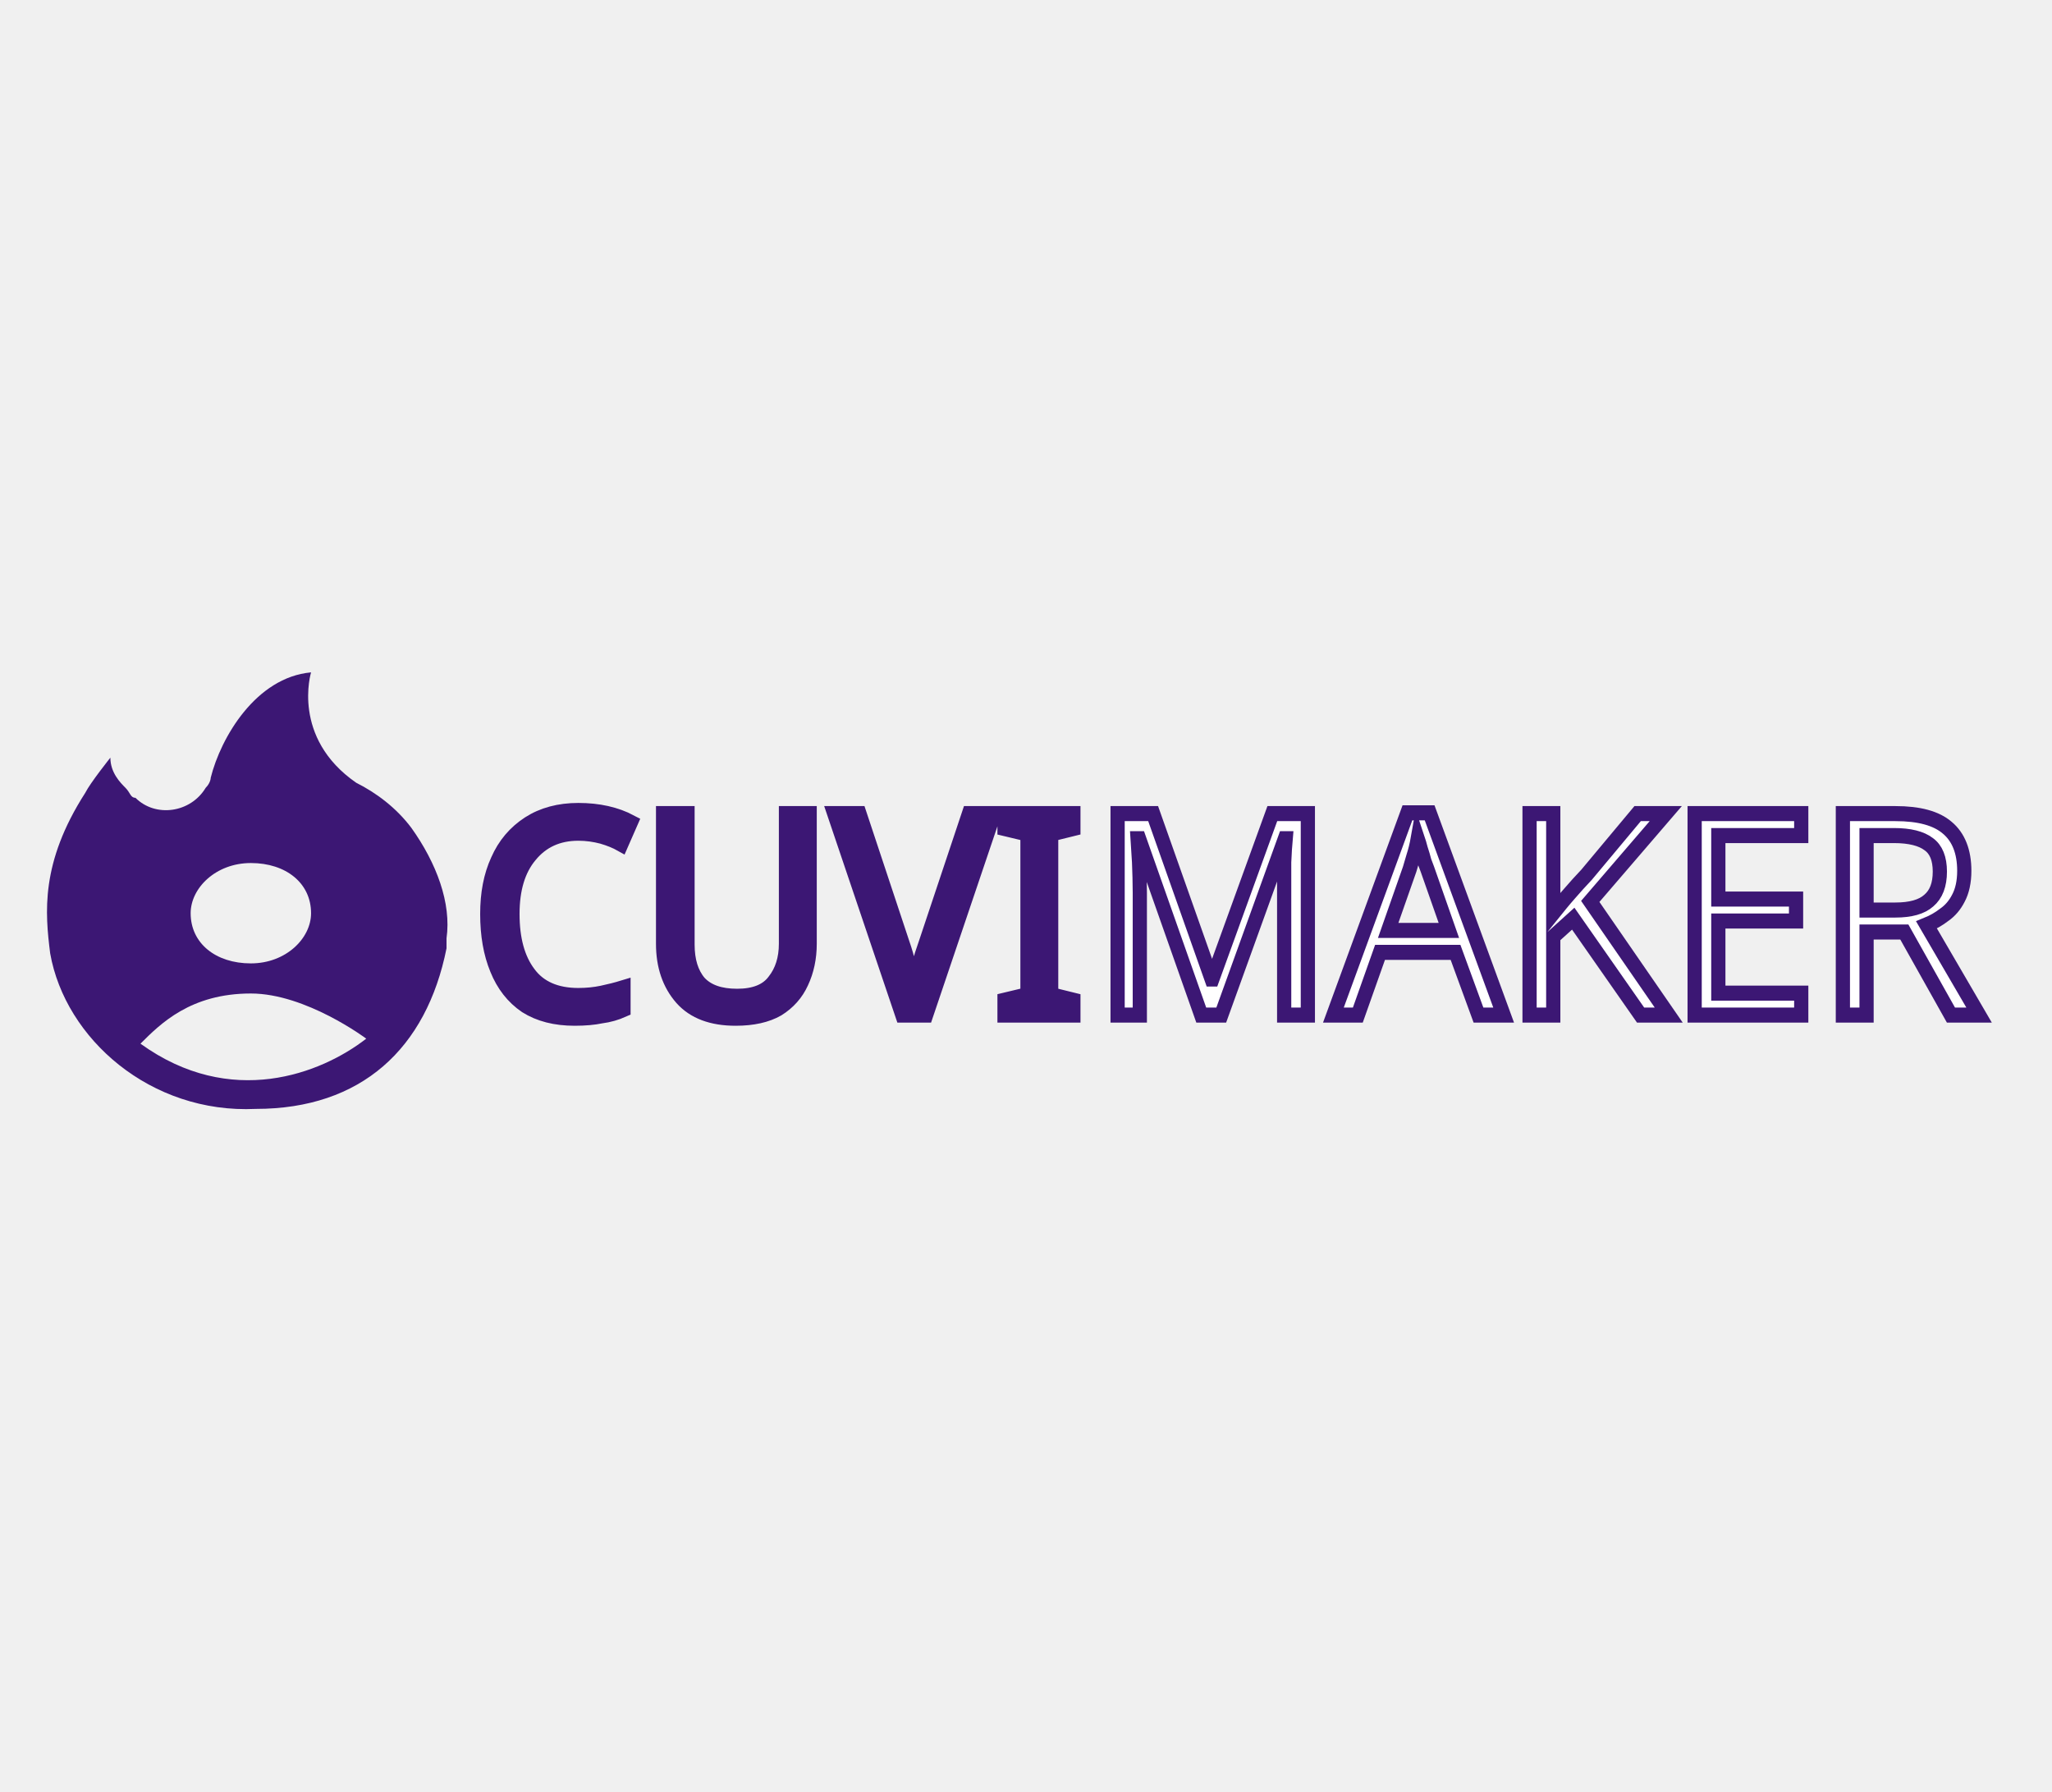
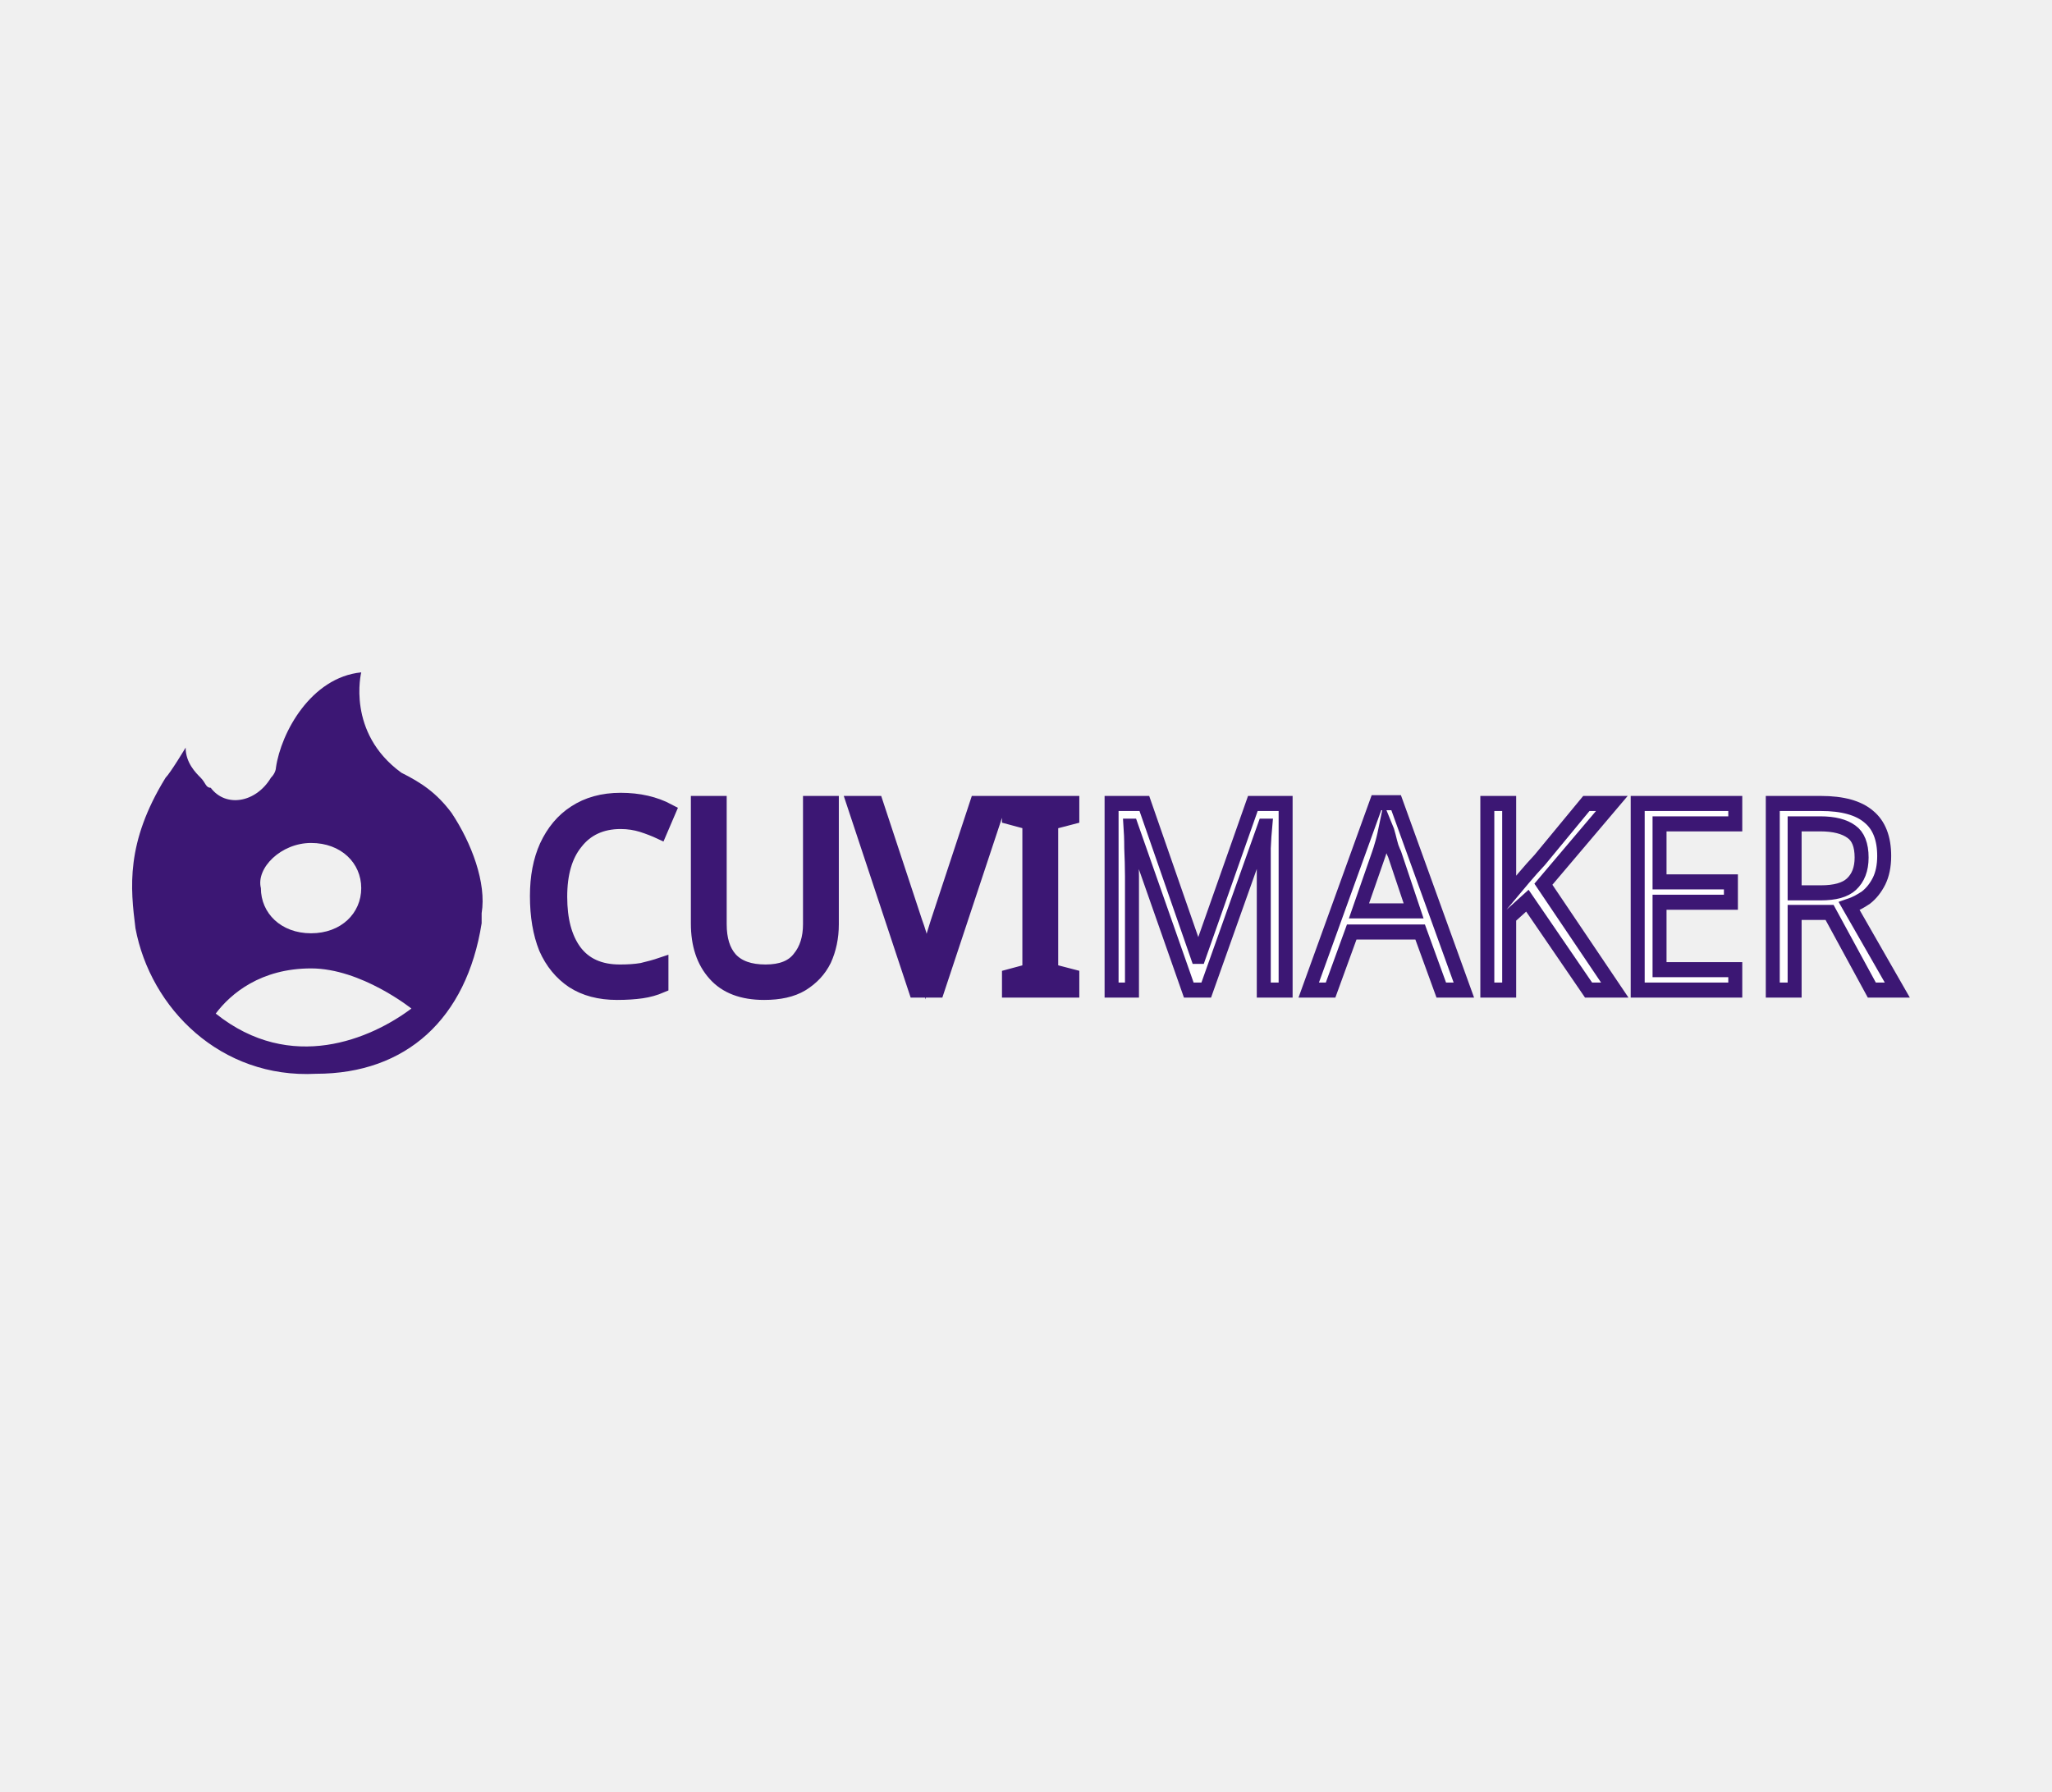
<svg xmlns="http://www.w3.org/2000/svg" version="1.1" id="Layer_1" x="0px" y="0px" viewBox="0 0 40.9 35.7" style="enable-background:new 0 0 40.9 35.7;" xml:space="preserve">
  <style type="text/css">
	.st0{stroke:#000000;stroke-miterlimit:10;}
	.st1{fill:#3C1774;}
	.st2{fill:#FF1E00;}
	.st3{fill:none;}
- 	.st4{fill:#3C1774;stroke:#3C1774;stroke-width:0.3;stroke-miterlimit:10;}
- 	.st5{font-family:'SegoeUI-Bold';}
- 	.st6{font-size:5.626px;}
- 	.st7{fill:#FFFFFF;stroke:#3C1774;stroke-width:0.3;stroke-miterlimit:10;}
+ 	.st4{font-family:'SegoeUI-Bold';}
+ 	.st5{font-size:5.215px;}
+ 	.st6{fill:none;stroke:#3C1774;stroke-width:0.3;stroke-miterlimit:10;}
+ 	.st7{fill:#FFFFFF;}
</style>
  <path class="st0" d="M-1322.5-166.5" />
-   <path class="st1" d="M8.2,16.5L8.2,16.5c-0.3-0.4-0.7-0.7-1.1-0.9c-1.3-0.9-0.9-2.2-0.9-2.2c-1.1,0.1-1.8,1.3-2,2.1  c0,0,0,0.1-0.1,0.2c-0.3,0.5-1,0.6-1.4,0.2c-0.1,0-0.1-0.1-0.2-0.2c-0.1-0.1-0.3-0.3-0.3-0.6c0,0-0.4,0.5-0.5,0.7  C0.8,17.2,0.9,18.2,1,19c0.3,1.7,2,3.2,4.1,3.1c2.1,0,3.4-1.2,3.8-3.2c0,0,0-0.1,0-0.2C9,18,8.7,17.2,8.2,16.5z M5,17.2  c0.7,0,1.2,0.4,1.2,1c0,0.5-0.5,1-1.2,1s-1.2-0.4-1.2-1C3.8,17.7,4.3,17.2,5,17.2z M2.8,20.8L2.8,20.8c0.4-0.4,1-1,2.2-1  c1.1,0,2.3,0.9,2.3,0.9c0,0,0,0,0,0C6.4,21.4,4.6,22.1,2.8,20.8z" />
+   <path class="st1" d="M9,16.2L9,16.2c-0.3-0.4-0.6-0.6-1-0.8c-1.1-0.8-0.8-2-0.8-2c-1,0.1-1.6,1.2-1.7,1.9c0,0,0,0.1-0.1,0.2  c-0.3,0.5-0.9,0.6-1.2,0.2c-0.1,0-0.1-0.1-0.2-0.2c-0.1-0.1-0.3-0.3-0.3-0.6c0,0-0.3,0.5-0.4,0.6c-0.8,1.3-0.7,2.2-0.6,3  c0.3,1.6,1.7,3,3.6,2.9c1.8,0,3-1.1,3.3-3c0,0,0-0.1,0-0.2C9.7,17.6,9.4,16.8,9,16.2z M6.2,16.8c0.6,0,1,0.4,1,0.9  c0,0.5-0.4,0.9-1,0.9s-1-0.4-1-0.9C5.1,17.3,5.6,16.8,6.2,16.8z M4.3,20.2L4.3,20.2c0.3-0.4,0.9-0.9,1.9-0.9c1,0,2,0.8,2,0.8l0,0  C7.4,20.7,5.8,21.4,4.3,20.2z" />
  <path class="st2" d="M-526.4-375.3L-526.4-375.3z" />
  <path class="st2" d="M-815.5-485.2L-815.5-485.2z" />
  <line class="st3" x1="348.8" y1="-368.3" x2="339.6" y2="-384.4" />
  <path class="st2" d="M-120.1-832.5" />
-   <text transform="matrix(0.9443 0 0 1 9.3877 20.2305)">
-     <tspan x="0" y="0" class="st4 st5 st6">CUVI</tspan>
-     <tspan x="13.1" y="0" class="st7 st5 st6">MAKER</tspan>
-   </text>
+   <text transform="matrix(0.9289 0 0 1 10.4116 19.7314)" class="st1 st4 st5">CUVI</text>
+   <text transform="matrix(0.9289 0 0 1 10.4116 19.7314)" class="st6 st4 st5">CUVI</text>
+   <text transform="matrix(0.9289 0 0 1 21.6914 19.7314)" class="st7 st4 st5">MAKER</text>
+   <text transform="matrix(0.9289 0 0 1 21.6914 19.7314)" class="st6 st4 st5">MAKER</text>
</svg>
